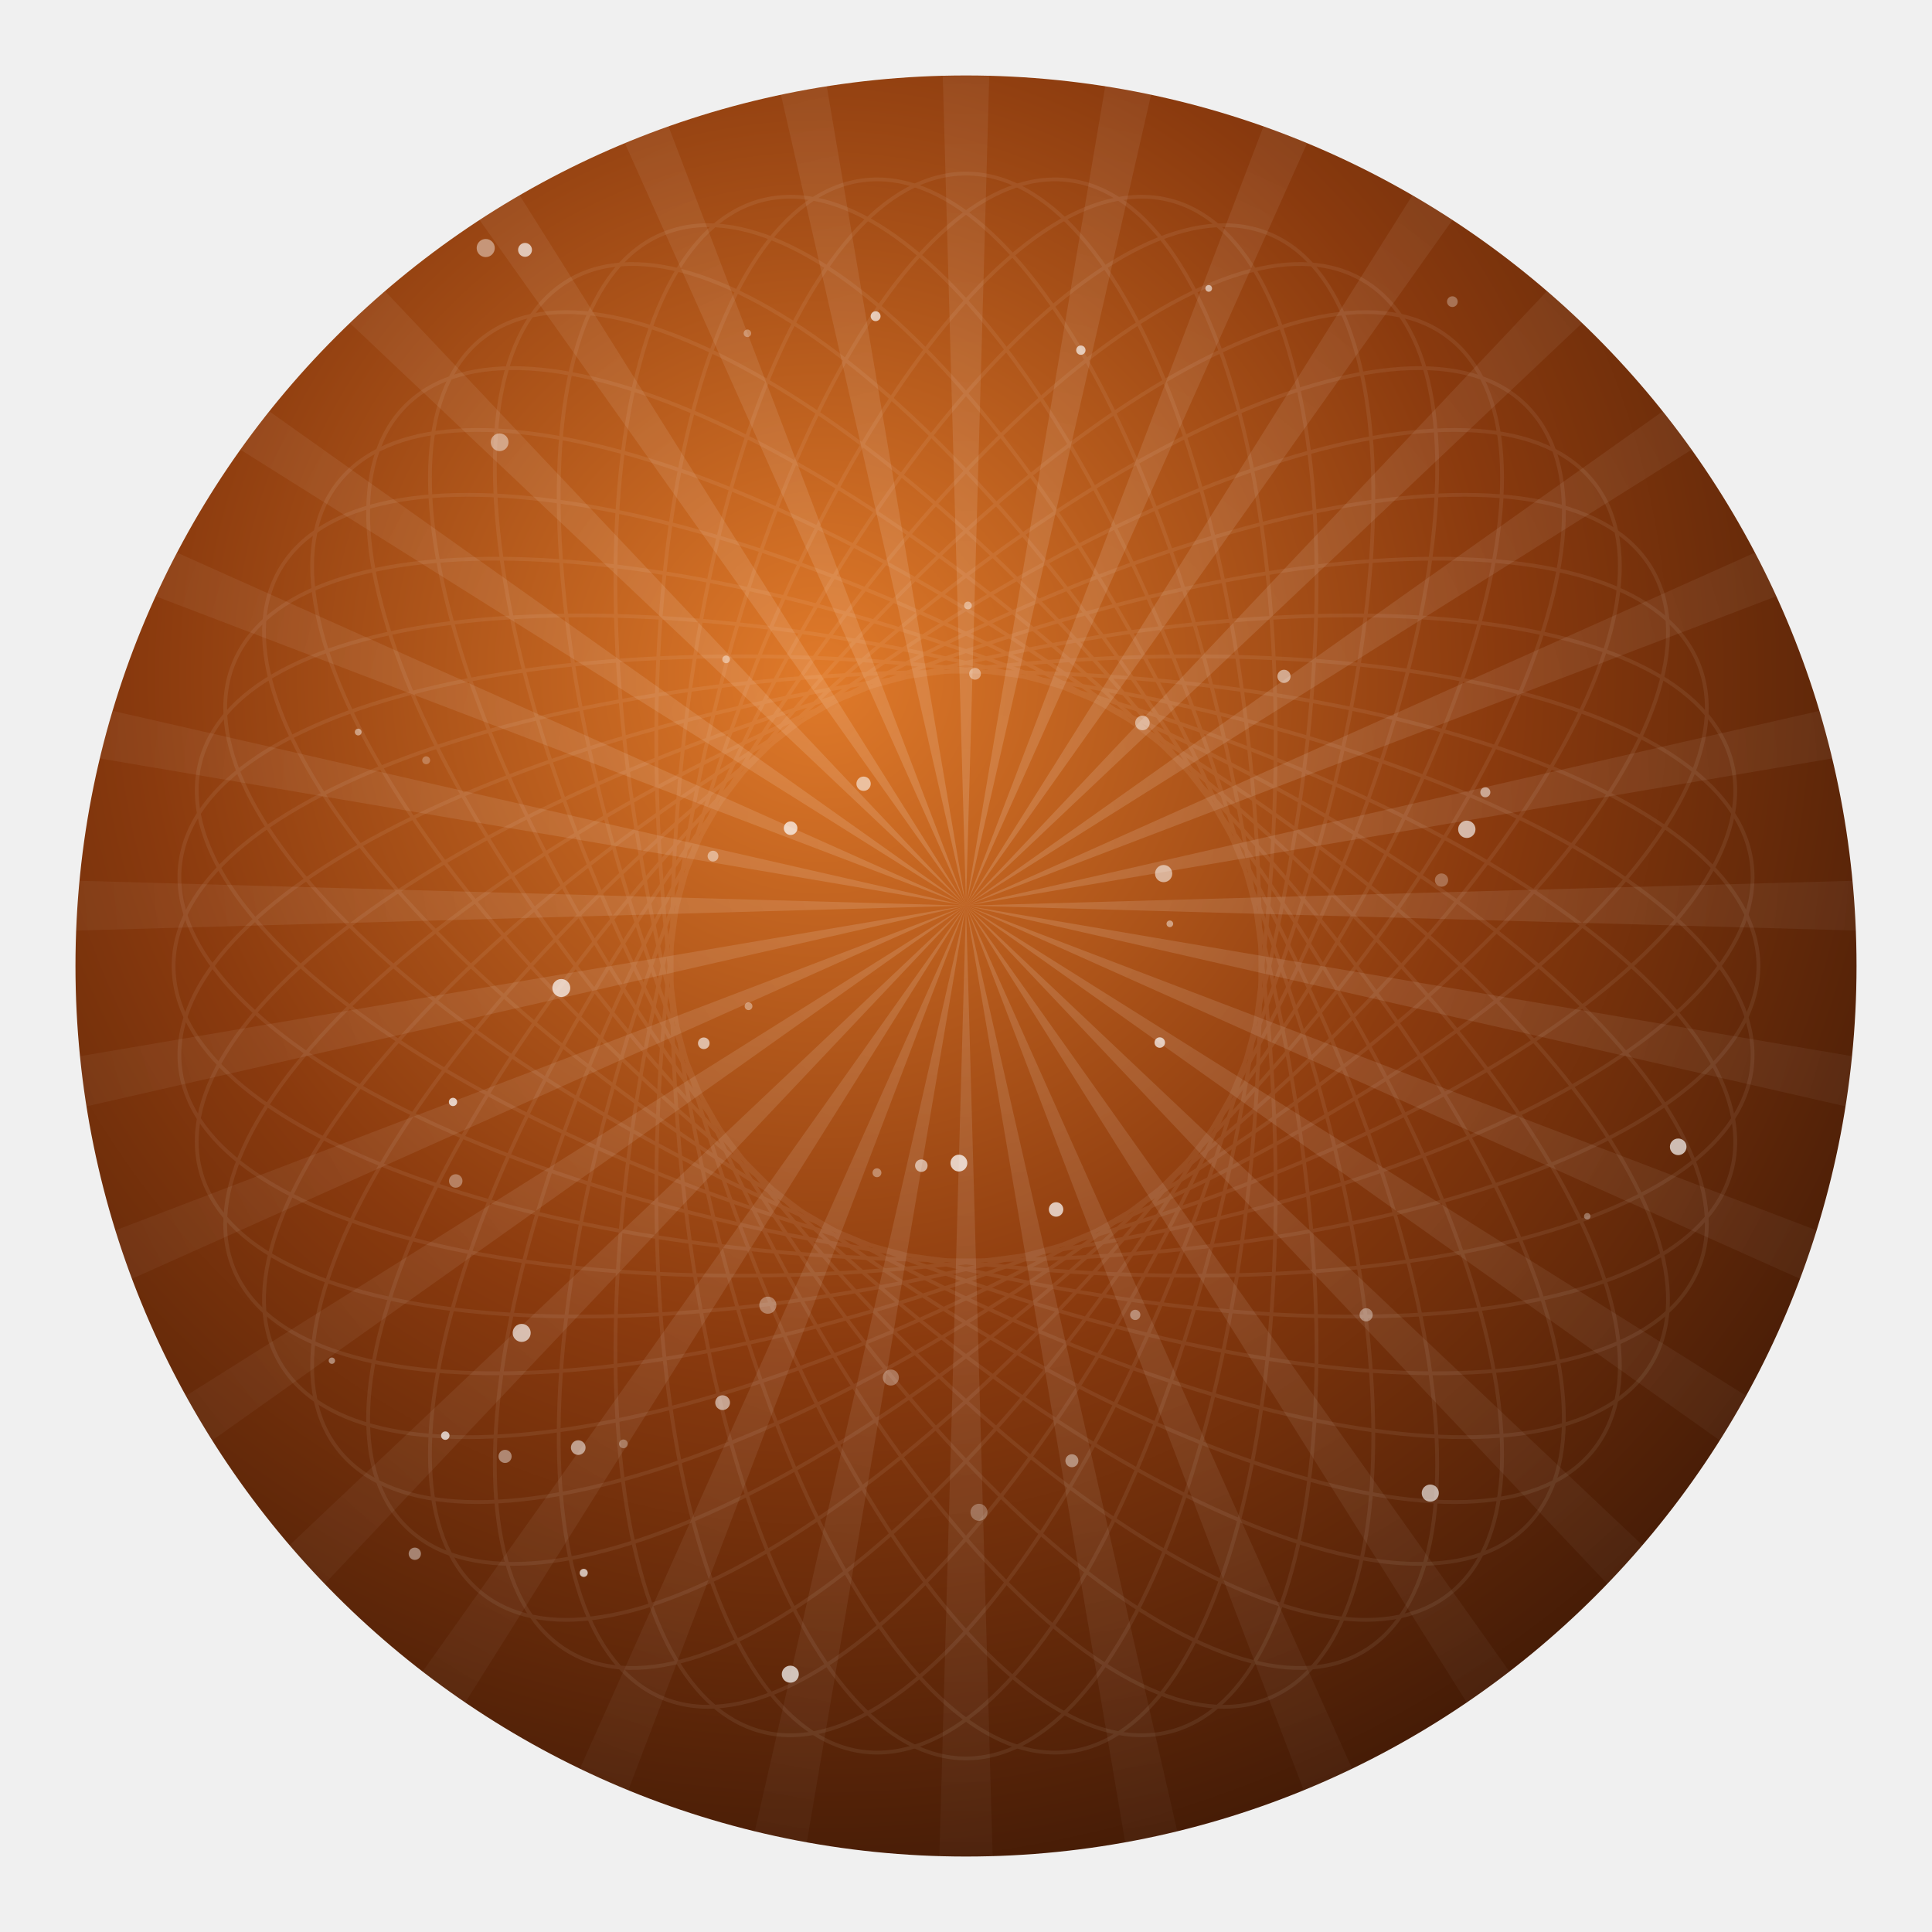
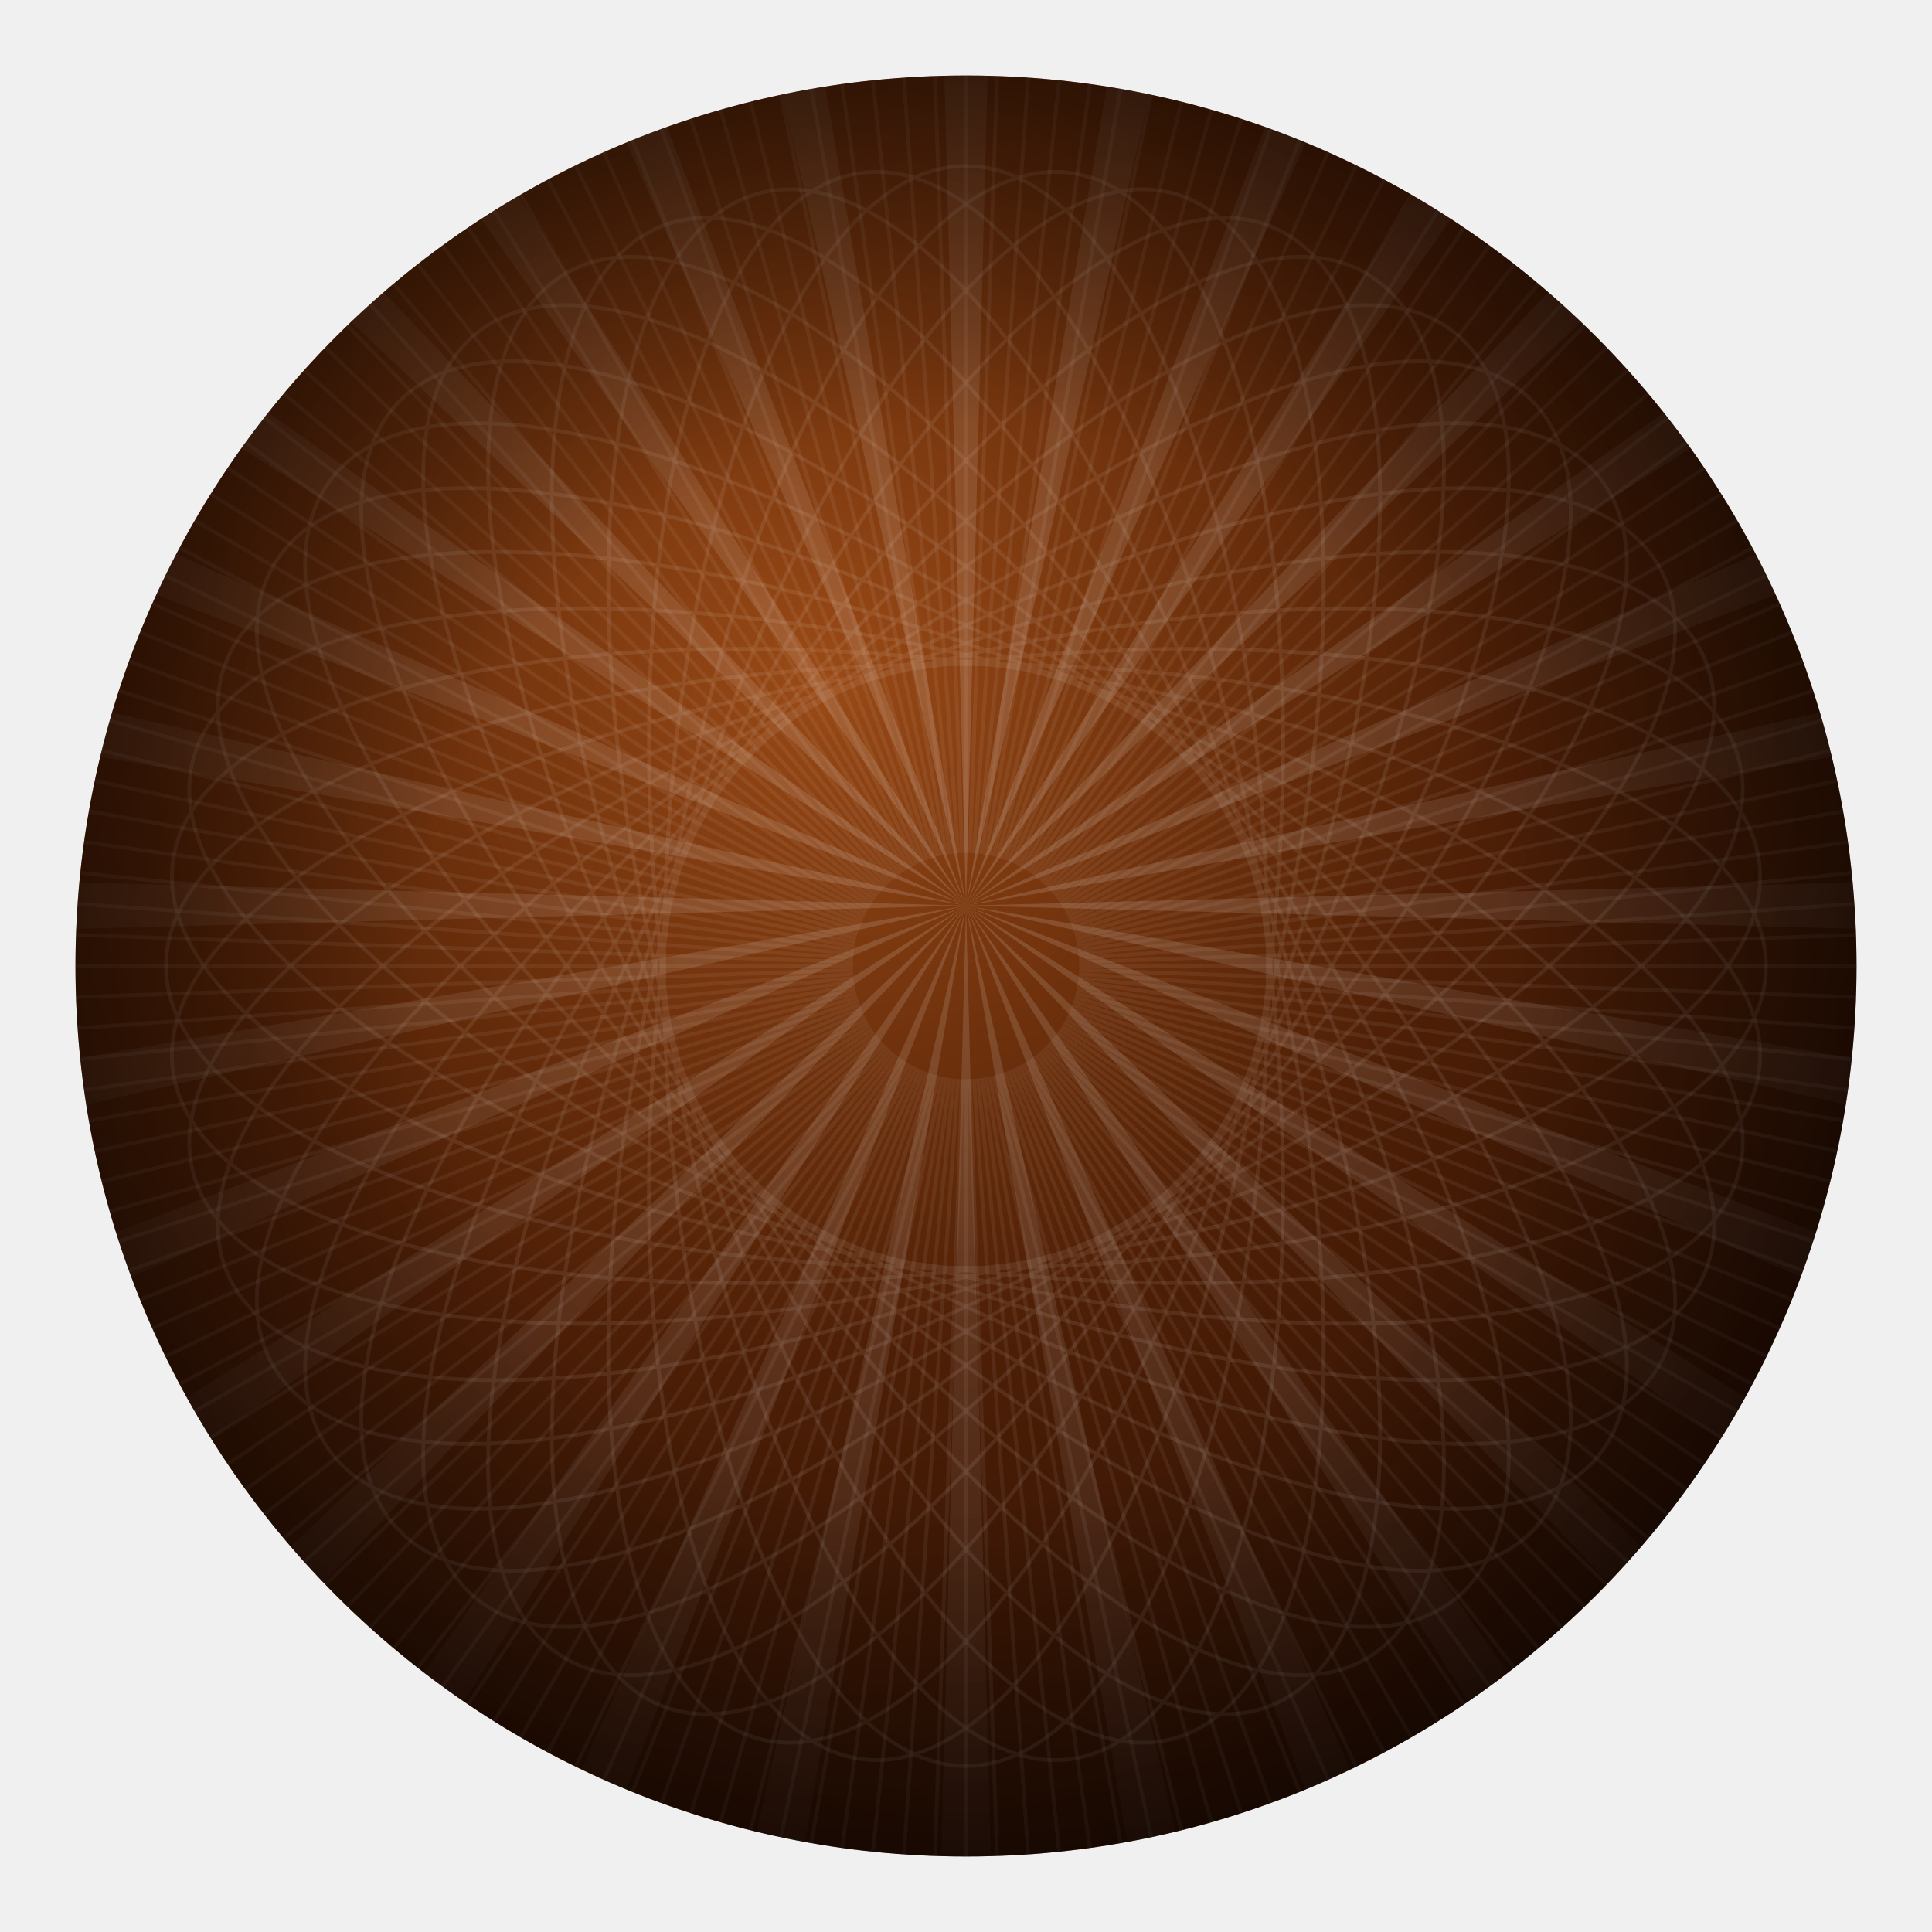
<svg xmlns="http://www.w3.org/2000/svg" viewBox="0 0 512 512">
  <defs>
    <radialGradient id="field" cx=".42" cy=".34" r=".75">
-       <stop offset="0" stop-color="#E07A2A" />
-       <stop offset="0.5" stop-color="#8A3A0E" />
-       <stop offset="1" stop-color="#341404" />
+       <stop offset="0" stop-color="#9A4A16" />
+       <stop offset="0.5" stop-color="#4E1F06" />
+       <stop offset="1" stop-color="#1E0A02" />
    </radialGradient>
    <radialGradient id="rays" cx="0.5" cy="0.47" r=".5">
      <stop offset="0" stop-color="#FFFFFF" stop-opacity=".5" />
      <stop offset="1" stop-color="#FFFFFF" stop-opacity="0" />
+     </radialGradient>
+     <radialGradient id="vig" cx=".5" cy=".5" r=".5">
+       <stop offset=".6" stop-color="#000" stop-opacity="0" />
+       <stop offset="1" stop-color="#000" stop-opacity=".45" />
    </radialGradient>
    <clipPath id="in">
      <circle cx="256" cy="256" r="236" />
    </clipPath>
  </defs>
  <circle cx="256" cy="256" r="236" fill="url(#field)" />
  <g clip-path="url(#in)">
-     <g fill="none" stroke="#FFFFFF" stroke-width="1" opacity=".07">
-       <ellipse cx="256" cy="256" rx="210" ry="78" transform="rotate(0 256 256)" />
-       <ellipse cx="256" cy="256" rx="210" ry="78" transform="rotate(7.5 256 256)" />
-       <ellipse cx="256" cy="256" rx="210" ry="78" transform="rotate(15 256 256)" />
-       <ellipse cx="256" cy="256" rx="210" ry="78" transform="rotate(22.5 256 256)" />
-       <ellipse cx="256" cy="256" rx="210" ry="78" transform="rotate(30 256 256)" />
-       <ellipse cx="256" cy="256" rx="210" ry="78" transform="rotate(37.5 256 256)" />
-       <ellipse cx="256" cy="256" rx="210" ry="78" transform="rotate(45 256 256)" />
-       <ellipse cx="256" cy="256" rx="210" ry="78" transform="rotate(52.5 256 256)" />
-       <ellipse cx="256" cy="256" rx="210" ry="78" transform="rotate(60 256 256)" />
-       <ellipse cx="256" cy="256" rx="210" ry="78" transform="rotate(67.5 256 256)" />
-       <ellipse cx="256" cy="256" rx="210" ry="78" transform="rotate(75 256 256)" />
-       <ellipse cx="256" cy="256" rx="210" ry="78" transform="rotate(82.5 256 256)" />
-       <ellipse cx="256" cy="256" rx="210" ry="78" transform="rotate(90 256 256)" />
-       <ellipse cx="256" cy="256" rx="210" ry="78" transform="rotate(97.5 256 256)" />
-       <ellipse cx="256" cy="256" rx="210" ry="78" transform="rotate(105 256 256)" />
-       <ellipse cx="256" cy="256" rx="210" ry="78" transform="rotate(112.5 256 256)" />
-       <ellipse cx="256" cy="256" rx="210" ry="78" transform="rotate(120 256 256)" />
-       <ellipse cx="256" cy="256" rx="210" ry="78" transform="rotate(127.5 256 256)" />
-       <ellipse cx="256" cy="256" rx="210" ry="78" transform="rotate(135 256 256)" />
-       <ellipse cx="256" cy="256" rx="210" ry="78" transform="rotate(142.5 256 256)" />
-       <ellipse cx="256" cy="256" rx="210" ry="78" transform="rotate(150 256 256)" />
-       <ellipse cx="256" cy="256" rx="210" ry="78" transform="rotate(157.5 256 256)" />
-       <ellipse cx="256" cy="256" rx="210" ry="78" transform="rotate(165 256 256)" />
-       <ellipse cx="256" cy="256" rx="210" ry="78" transform="rotate(172.5 256 256)" />
+     <path d="M256 226L256 20M257.05 226.02L264.24 20.14M258.09 226.07L272.46 20.57M259.14 226.16L280.67 21.29M260.18 226.29L288.84 22.3M261.21 226.46L296.98 23.59M262.24 226.66L305.07 25.16M263.26 226.89L313.09 27.01M264.27 227.16L321.05 29.14M265.27 227.47L328.93 31.55M266.26 227.81L336.72 34.23M267.24 228.18L344.41 37.18M268.2 228.59L351.99 40.4M269.15 229.04L359.46 43.88M270.08 229.51L366.8 47.62M271 230.02L374 51.62M271.9 230.56L381.06 55.86M272.78 231.13L387.97 60.35M273.63 231.73L394.72 65.07M274.47 232.36L401.3 70.03M275.28 233.02L407.7 75.21M276.07 233.71L413.91 80.62M276.84 234.42L419.94 86.24M277.58 235.16L425.76 92.06M278.29 235.93L431.38 98.09M278.98 236.72L436.79 104.3M279.64 237.53L441.97 110.7M280.27 238.37L446.93 117.28M280.87 239.22L451.65 124.03M281.44 240.1L456.14 130.94M281.98 241L460.38 138M282.49 241.92L464.38 145.2M282.96 242.85L468.12 152.54M283.41 243.8L471.6 160.01M283.82 244.76L474.82 167.59M284.19 245.74L477.77 175.28M284.53 246.73L480.45 183.07M284.84 247.73L482.86 190.95M285.11 248.74L484.99 198.91M285.34 249.76L486.84 206.93M285.54 250.79L488.41 215.02M285.71 251.82L489.7 223.16M285.84 252.86L490.71 231.33M285.93 253.91L491.43 239.54M285.98 254.95L491.86 247.76M286 256L492 256M285.98 257.05L491.86 264.24M285.93 258.09L491.43 272.46M285.84 259.14L490.71 280.67M285.71 260.18L489.7 288.84M285.54 261.21L488.41 296.98M285.34 262.24L486.84 305.07M285.11 263.26L484.99 313.09M284.84 264.27L482.86 321.05M284.53 265.27L480.45 328.93M284.19 266.26L477.77 336.72M283.82 267.24L474.82 344.41M283.41 268.2L471.6 351.99M282.96 269.15L468.12 359.46M282.49 270.08L464.38 366.8M281.98 271L460.38 374M281.44 271.9L456.14 381.06M280.87 272.78L451.65 387.97M280.27 273.63L446.93 394.72M279.64 274.47L441.97 401.3M278.98 275.28L436.79 407.7M278.29 276.07L431.38 413.91M277.58 276.84L425.76 419.94M276.84 277.58L419.94 425.76M276.07 278.29L413.91 431.38M275.28 278.98L407.7 436.79M274.47 279.64L401.3 441.97M273.63 280.27L394.72 446.93M272.78 280.87L387.97 451.65M271.9 281.44L381.06 456.14M271 281.98L374 460.38M270.08 282.49L366.8 464.38M269.15 282.96L359.46 468.12M268.2 283.41L351.99 471.6M267.24 283.82L344.41 474.82M266.26 284.19L336.72 477.77M265.27 284.53L328.93 480.45M264.27 284.84L321.05 482.86M263.26 285.11L313.09 484.99M262.24 285.34L305.07 486.84M261.21 285.54L296.98 488.41M260.18 285.71L288.84 489.7M259.14 285.84L280.67 490.71M258.09 285.93L272.46 491.43M257.05 285.98L264.24 491.86M256 286L256 492M254.95 285.98L247.76 491.86M253.91 285.93L239.54 491.43M252.86 285.84L231.33 490.71M251.82 285.71L223.16 489.7M250.79 285.54L215.02 488.41M249.76 285.34L206.93 486.84M248.74 285.11L198.91 484.99M247.73 284.84L190.95 482.86M246.73 284.53L183.07 480.45M245.74 284.19L175.28 477.77M244.76 283.82L167.59 474.82M243.8 283.41L160.01 471.6M242.85 282.96L152.54 468.12M241.92 282.49L145.2 464.38M241 281.98L138 460.38M240.1 281.44L130.94 456.14M239.22 280.87L124.03 451.65M238.37 280.27L117.28 446.93M237.53 279.64L110.7 441.97M236.72 278.98L104.3 436.79M235.93 278.29L98.09 431.38M235.16 277.58L92.06 425.76M234.42 276.84L86.24 419.94M233.71 276.07L80.62 413.91M233.02 275.28L75.21 407.7M232.36 274.47L70.03 401.3M231.73 273.63L65.07 394.72M231.13 272.78L60.35 387.97M230.56 271.9L55.86 381.06M230.02 271L51.62 374M229.51 270.08L47.62 366.8M229.04 269.15L43.88 359.46M228.59 268.2L40.4 351.99M228.18 267.24L37.18 344.41M227.81 266.26L34.23 336.72M227.47 265.27L31.55 328.93M227.16 264.27L29.14 321.05M226.89 263.26L27.01 313.09M226.66 262.24L25.16 305.07M226.46 261.21L23.59 296.98M226.29 260.18L22.3 288.84M226.16 259.14L21.29 280.67M226.07 258.09L20.57 272.46M226.02 257.05L20.14 264.24M226 256L20 256M226.02 254.95L20.14 247.76M226.07 253.91L20.57 239.54M226.16 252.86L21.29 231.33M226.29 251.82L22.3 223.16M226.46 250.79L23.59 215.02M226.66 249.76L25.16 206.93M226.89 248.74L27.01 198.91M227.16 247.73L29.14 190.95M227.47 246.73L31.55 183.07M227.81 245.74L34.23 175.28M228.18 244.76L37.18 167.59M228.59 243.8L40.4 160.01M229.04 242.85L43.88 152.54M229.51 241.92L47.62 145.2M230.02 241L51.62 138M230.56 240.1L55.86 130.94M231.13 239.22L60.35 124.03M231.73 238.37L65.07 117.28M232.36 237.53L70.03 110.7M233.02 236.72L75.21 104.3M233.71 235.93L80.62 98.09M234.42 235.16L86.24 92.06M235.16 234.42L92.06 86.24M235.93 233.71L98.09 80.62M236.72 233.02L104.3 75.21M237.53 232.36L110.7 70.03M238.37 231.73L117.28 65.07M239.22 231.13L124.03 60.35M240.1 230.56L130.94 55.86M241 230.02L138 51.62M241.92 229.51L145.2 47.62M242.85 229.04L152.54 43.88M243.8 228.59L160.01 40.4M244.76 228.18L167.59 37.18M245.74 227.81L175.28 34.23M246.73 227.47L183.07 31.55M247.73 227.16L190.95 29.14M248.74 226.89L198.91 27.01M249.76 226.66L206.93 25.16M250.79 226.46L215.02 23.59M251.82 226.29L223.16 22.3M252.86 226.16L231.33 21.29M253.91 226.07L239.54 20.57M254.95 226.02L247.76 20.14" stroke="#FFFFFF" stroke-width="1" opacity=".06" />
+     <g fill="none" stroke="#FFFFFF" stroke-width="1" opacity=".08">
+       <ellipse cx="256" cy="256" rx="212" ry="80" transform="rotate(0 256 256)" />
+       <ellipse cx="256" cy="256" rx="212" ry="80" transform="rotate(7.5 256 256)" />
+       <ellipse cx="256" cy="256" rx="212" ry="80" transform="rotate(15 256 256)" />
+       <ellipse cx="256" cy="256" rx="212" ry="80" transform="rotate(22.5 256 256)" />
+       <ellipse cx="256" cy="256" rx="212" ry="80" transform="rotate(30 256 256)" />
+       <ellipse cx="256" cy="256" rx="212" ry="80" transform="rotate(37.5 256 256)" />
+       <ellipse cx="256" cy="256" rx="212" ry="80" transform="rotate(45 256 256)" />
+       <ellipse cx="256" cy="256" rx="212" ry="80" transform="rotate(52.5 256 256)" />
+       <ellipse cx="256" cy="256" rx="212" ry="80" transform="rotate(60 256 256)" />
+       <ellipse cx="256" cy="256" rx="212" ry="80" transform="rotate(67.5 256 256)" />
+       <ellipse cx="256" cy="256" rx="212" ry="80" transform="rotate(75 256 256)" />
+       <ellipse cx="256" cy="256" rx="212" ry="80" transform="rotate(82.5 256 256)" />
+       <ellipse cx="256" cy="256" rx="212" ry="80" transform="rotate(90 256 256)" />
+       <ellipse cx="256" cy="256" rx="212" ry="80" transform="rotate(97.5 256 256)" />
+       <ellipse cx="256" cy="256" rx="212" ry="80" transform="rotate(105 256 256)" />
+       <ellipse cx="256" cy="256" rx="212" ry="80" transform="rotate(112.5 256 256)" />
+       <ellipse cx="256" cy="256" rx="212" ry="80" transform="rotate(120 256 256)" />
+       <ellipse cx="256" cy="256" rx="212" ry="80" transform="rotate(127.5 256 256)" />
+       <ellipse cx="256" cy="256" rx="212" ry="80" transform="rotate(135 256 256)" />
+       <ellipse cx="256" cy="256" rx="212" ry="80" transform="rotate(142.5 256 256)" />
+       <ellipse cx="256" cy="256" rx="212" ry="80" transform="rotate(150 256 256)" />
+       <ellipse cx="256" cy="256" rx="212" ry="80" transform="rotate(157.5 256 256)" />
+       <ellipse cx="256" cy="256" rx="212" ry="80" transform="rotate(165 256 256)" />
+       <ellipse cx="256" cy="256" rx="212" ry="80" transform="rotate(172.5 256 256)" />
    </g>
-     <path d="M256 240L246.76 -89.87L265.24 -89.87zM256 240L311.29 -85.33L329.42 -81.73zM256 240L373.7 -68.3L390.77 -61.23zM256 240L431.58 -39.41L446.95 -29.14zM256 240L482.72 0.21L495.79 13.28zM256 240L525.14 49.05L535.41 64.42zM256 240L557.23 105.23L564.3 122.3zM256 240L577.73 166.58L581.33 184.71zM256 240L585.87 230.76L585.87 249.24zM256 240L581.33 295.29L577.73 313.42zM256 240L564.3 357.7L557.23 374.77zM256 240L535.41 415.58L525.14 430.95zM256 240L495.79 466.72L482.72 479.79zM256 240L446.95 509.14L431.58 519.41zM256 240L390.77 541.23L373.7 548.3zM256 240L329.42 561.73L311.29 565.33zM256 240L265.24 569.87L246.76 569.87zM256 240L200.71 565.33L182.58 561.73zM256 240L138.3 548.3L121.23 541.23zM256 240L80.42 519.41L65.05 509.14zM256 240L29.28 479.79L16.21 466.72zM256 240L-13.14 430.95L-23.41 415.58zM256 240L-45.23 374.77L-52.3 357.7zM256 240L-65.73 313.42L-69.33 295.29zM256 240L-73.87 249.24L-73.87 230.76zM256 240L-69.33 184.71L-65.73 166.58zM256 240L-52.3 122.3L-45.23 105.23zM256 240L-23.41 64.42L-13.14 49.05zM256 240L16.21 13.28L29.28 0.21zM256 240L65.05 -29.14L80.42 -39.41zM256 240L121.23 -61.23L138.3 -68.3zM256 240L182.58 -81.73L200.71 -85.33z" fill="url(#rays)" opacity="0.3" />
-     <g fill="#FFFFFF">
-       <circle cx="310.02" cy="244.82" r="0.88" opacity="0.46" />
-       <circle cx="186.51" cy="276.48" r="1.54" opacity="0.61" />
-       <circle cx="203.48" cy="345.89" r="2.27" opacity="0.34" />
-       <circle cx="148.75" cy="261.83" r="2.38" opacity="0.69" />
-       <circle cx="382.02" cy="233.23" r="1.76" opacity="0.27" />
-       <circle cx="120.05" cy="292.03" r="1.1" opacity="0.74" />
-       <circle cx="198.37" cy="266.66" r="1.03" opacity="0.38" />
-       <circle cx="232.4" cy="310.79" r="1.18" opacity="0.36" />
-       <circle cx="258.39" cy="178.56" r="1.56" opacity="0.4" />
-       <circle cx="256.51" cy="160.46" r="1.03" opacity="0.42" />
-       <circle cx="286.44" cy="92.8" r="1.24" opacity="0.65" />
-       <circle cx="284.06" cy="387.11" r="1.72" opacity="0.42" />
-       <circle cx="132.41" cy="117.2" r="2.35" opacity="0.43" />
-       <circle cx="94.93" cy="194" r="0.9" opacity="0.46" />
-       <circle cx="112.94" cy="201.48" r="1.05" opacity="0.26" />
-       <circle cx="191.5" cy="371.72" r="1.96" opacity="0.54" />
-       <circle cx="228.86" cy="207.7" r="1.9" opacity="0.56" />
-       <circle cx="362.04" cy="348.44" r="1.75" opacity="0.38" />
-       <circle cx="320.32" cy="76.43" r="0.89" opacity="0.58" />
-       <circle cx="153.24" cy="383.63" r="1.94" opacity="0.53" />
-       <circle cx="154.69" cy="416.83" r="1.07" opacity="0.69" />
-       <circle cx="128.72" cy="65.73" r="2.4" opacity="0.43" />
-       <circle cx="254.12" cy="308.23" r="2.23" opacity="0.74" />
-       <circle cx="87.95" cy="360.6" r="0.84" opacity="0.43" />
-       <circle cx="232.05" cy="83.8" r="1.31" opacity="0.67" />
-       <circle cx="379.04" cy="395.69" r="2.27" opacity="0.62" />
-       <circle cx="120.77" cy="312.97" r="1.79" opacity="0.34" />
-       <circle cx="300.85" cy="348.46" r="1.36" opacity="0.37" />
-       <circle cx="279.87" cy="320.52" r="1.92" opacity="0.71" />
-       <circle cx="198.07" cy="88.33" r="1" opacity="0.32" />
-       <circle cx="138.25" cy="353.23" r="2.39" opacity="0.65" />
-       <circle cx="393.63" cy="209.96" r="1.33" opacity="0.51" />
-       <circle cx="302.76" cy="191.59" r="1.93" opacity="0.47" />
-       <circle cx="188.95" cy="226.88" r="1.43" opacity="0.45" />
-       <circle cx="209.52" cy="219.48" r="1.8" opacity="0.69" />
-       <circle cx="236.08" cy="365.06" r="2.13" opacity="0.31" />
-       <circle cx="209.44" cy="443.68" r="2.26" opacity="0.71" />
-       <circle cx="192.43" cy="174.74" r="1.02" opacity="0.44" />
-       <circle cx="307.35" cy="276.29" r="1.39" opacity="0.7" />
-       <circle cx="259.44" cy="400.78" r="2.26" opacity="0.28" />
-       <circle cx="165.21" cy="382.64" r="1.16" opacity="0.31" />
-       <circle cx="244.16" cy="308.91" r="1.66" opacity="0.57" />
-       <circle cx="388.72" cy="219.77" r="2.3" opacity="0.64" />
-       <circle cx="109.93" cy="411.76" r="1.63" opacity="0.42" />
-       <circle cx="420.64" cy="322.32" r="0.86" opacity="0.33" />
-       <circle cx="340.27" cy="179.24" r="1.75" opacity="0.51" />
-       <circle cx="384.89" cy="79.94" r="1.42" opacity="0.3" />
-       <circle cx="139.14" cy="66.22" r="1.84" opacity="0.67" />
-       <circle cx="308.38" cy="231.51" r="2.28" opacity="0.55" />
-       <circle cx="133.85" cy="385.96" r="1.74" opacity="0.42" />
-       <circle cx="444.74" cy="303.92" r="2.2" opacity="0.69" />
-       <circle cx="118.01" cy="380.46" r="1.12" opacity="0.71" />
-     </g>
+     <path d="M256 240L247.42 -89.89L264.58 -89.89zM256 240L311.94 -85.22L328.77 -81.88zM256 240L374.32 -68.06L390.17 -61.49zM256 240L432.14 -39.06L446.41 -29.53zM256 240L483.2 0.67L495.33 12.8zM256 240L525.53 49.59L535.06 63.86zM256 240L557.49 105.83L564.06 121.68zM256 240L577.88 167.23L581.22 184.06zM256 240L585.89 231.42L585.89 248.58zM256 240L581.22 295.94L577.88 312.77zM256 240L564.06 358.32L557.49 374.17zM256 240L535.06 416.14L525.53 430.41zM256 240L495.33 467.2L483.2 479.33zM256 240L446.41 509.53L432.14 519.06zM256 240L390.17 541.49L374.32 548.06zM256 240L328.77 561.88L311.94 565.22zM256 240L264.58 569.89L247.42 569.89zM256 240L200.06 565.22L183.23 561.88zM256 240L137.68 548.06L121.83 541.49zM256 240L79.86 519.06L65.59 509.53zM256 240L28.8 479.33L16.67 467.2zM256 240L-13.53 430.41L-23.06 416.14zM256 240L-45.49 374.17L-52.06 358.32zM256 240L-65.88 312.77L-69.22 295.94zM256 240L-73.89 248.58L-73.89 231.42zM256 240L-69.22 184.06L-65.88 167.23zM256 240L-52.06 121.68L-45.49 105.83zM256 240L-23.06 63.86L-13.53 49.59zM256 240L16.67 12.8L28.8 0.67zM256 240L65.59 -29.53L79.86 -39.06zM256 240L121.83 -61.49L137.68 -68.06zM256 240L183.23 -81.88L200.06 -85.22z" fill="url(#rays)" opacity="0.3" />
+     <g fill="#FFFFFF" />
+     <circle cx="256" cy="256" r="236" fill="url(#vig)" />
  </g>
</svg>
